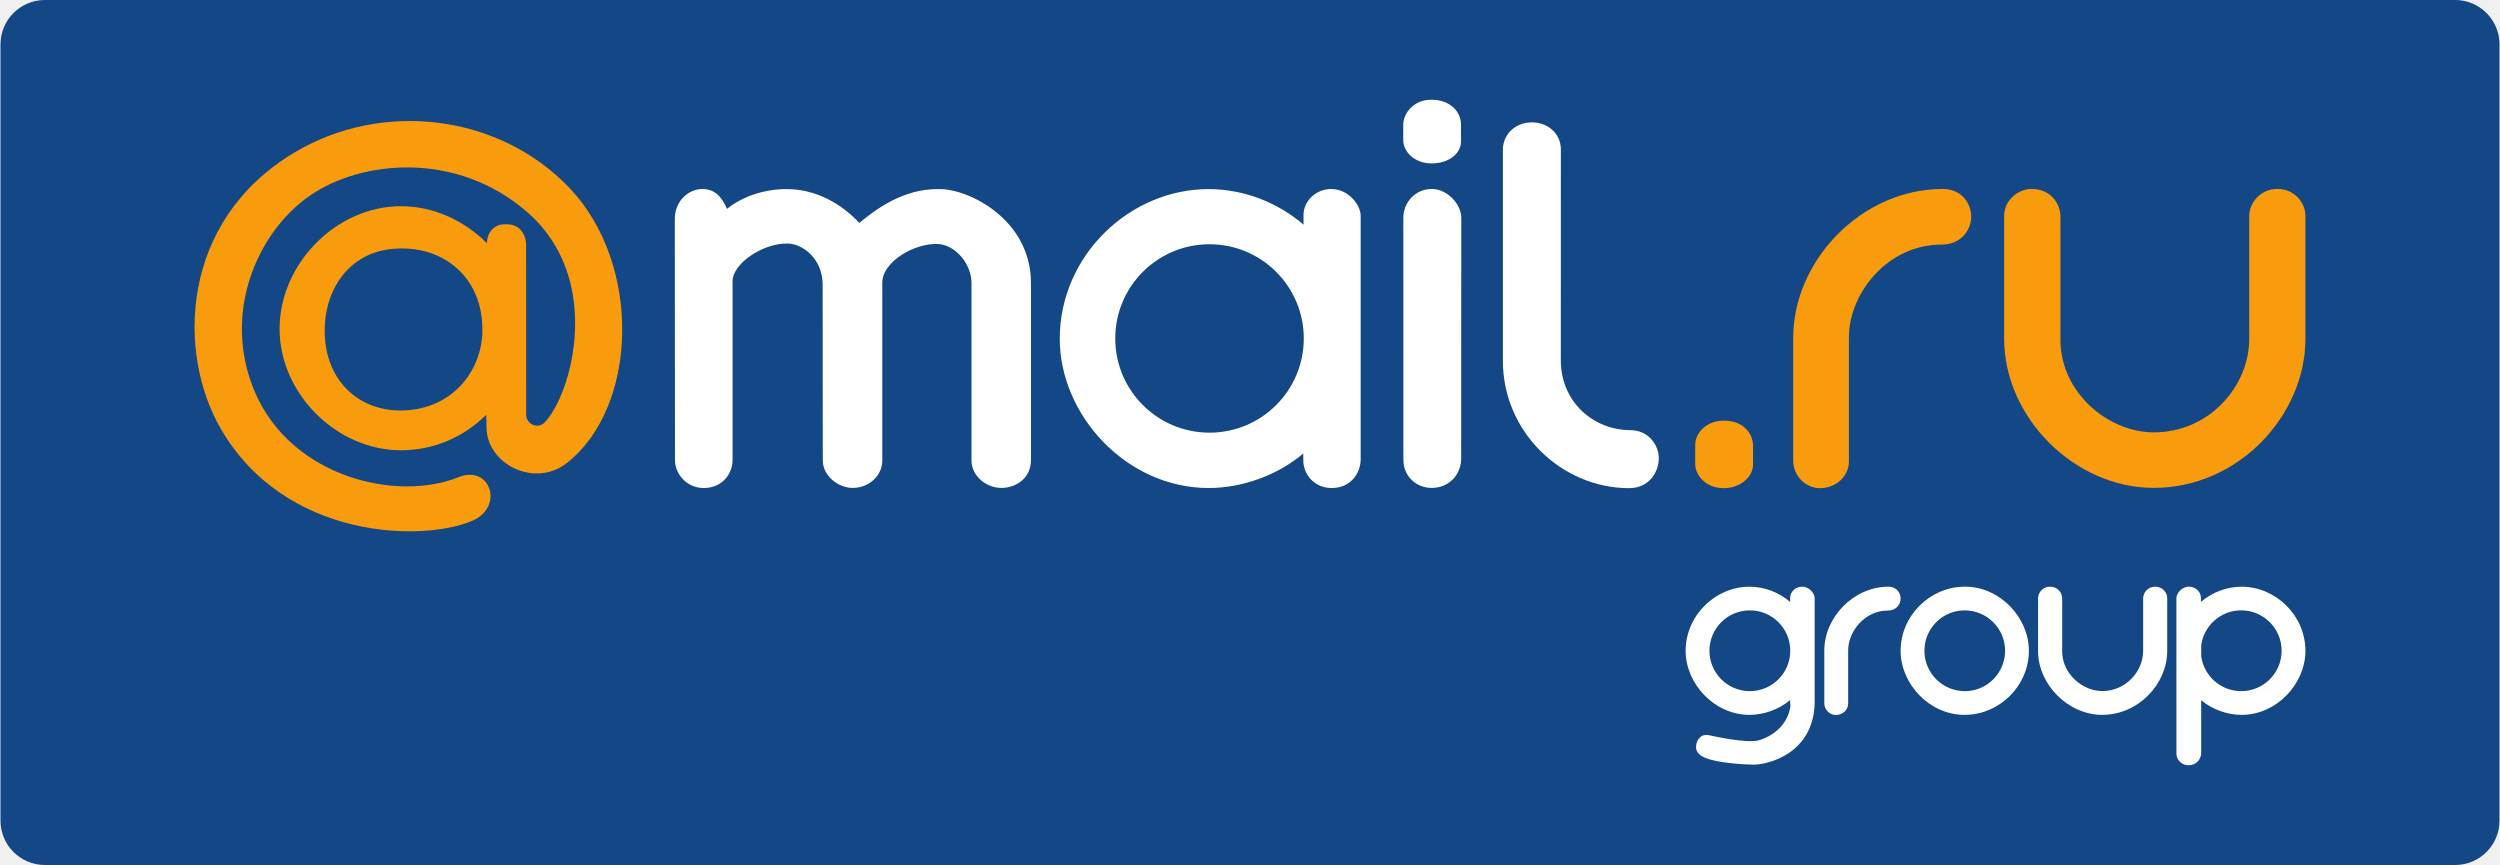
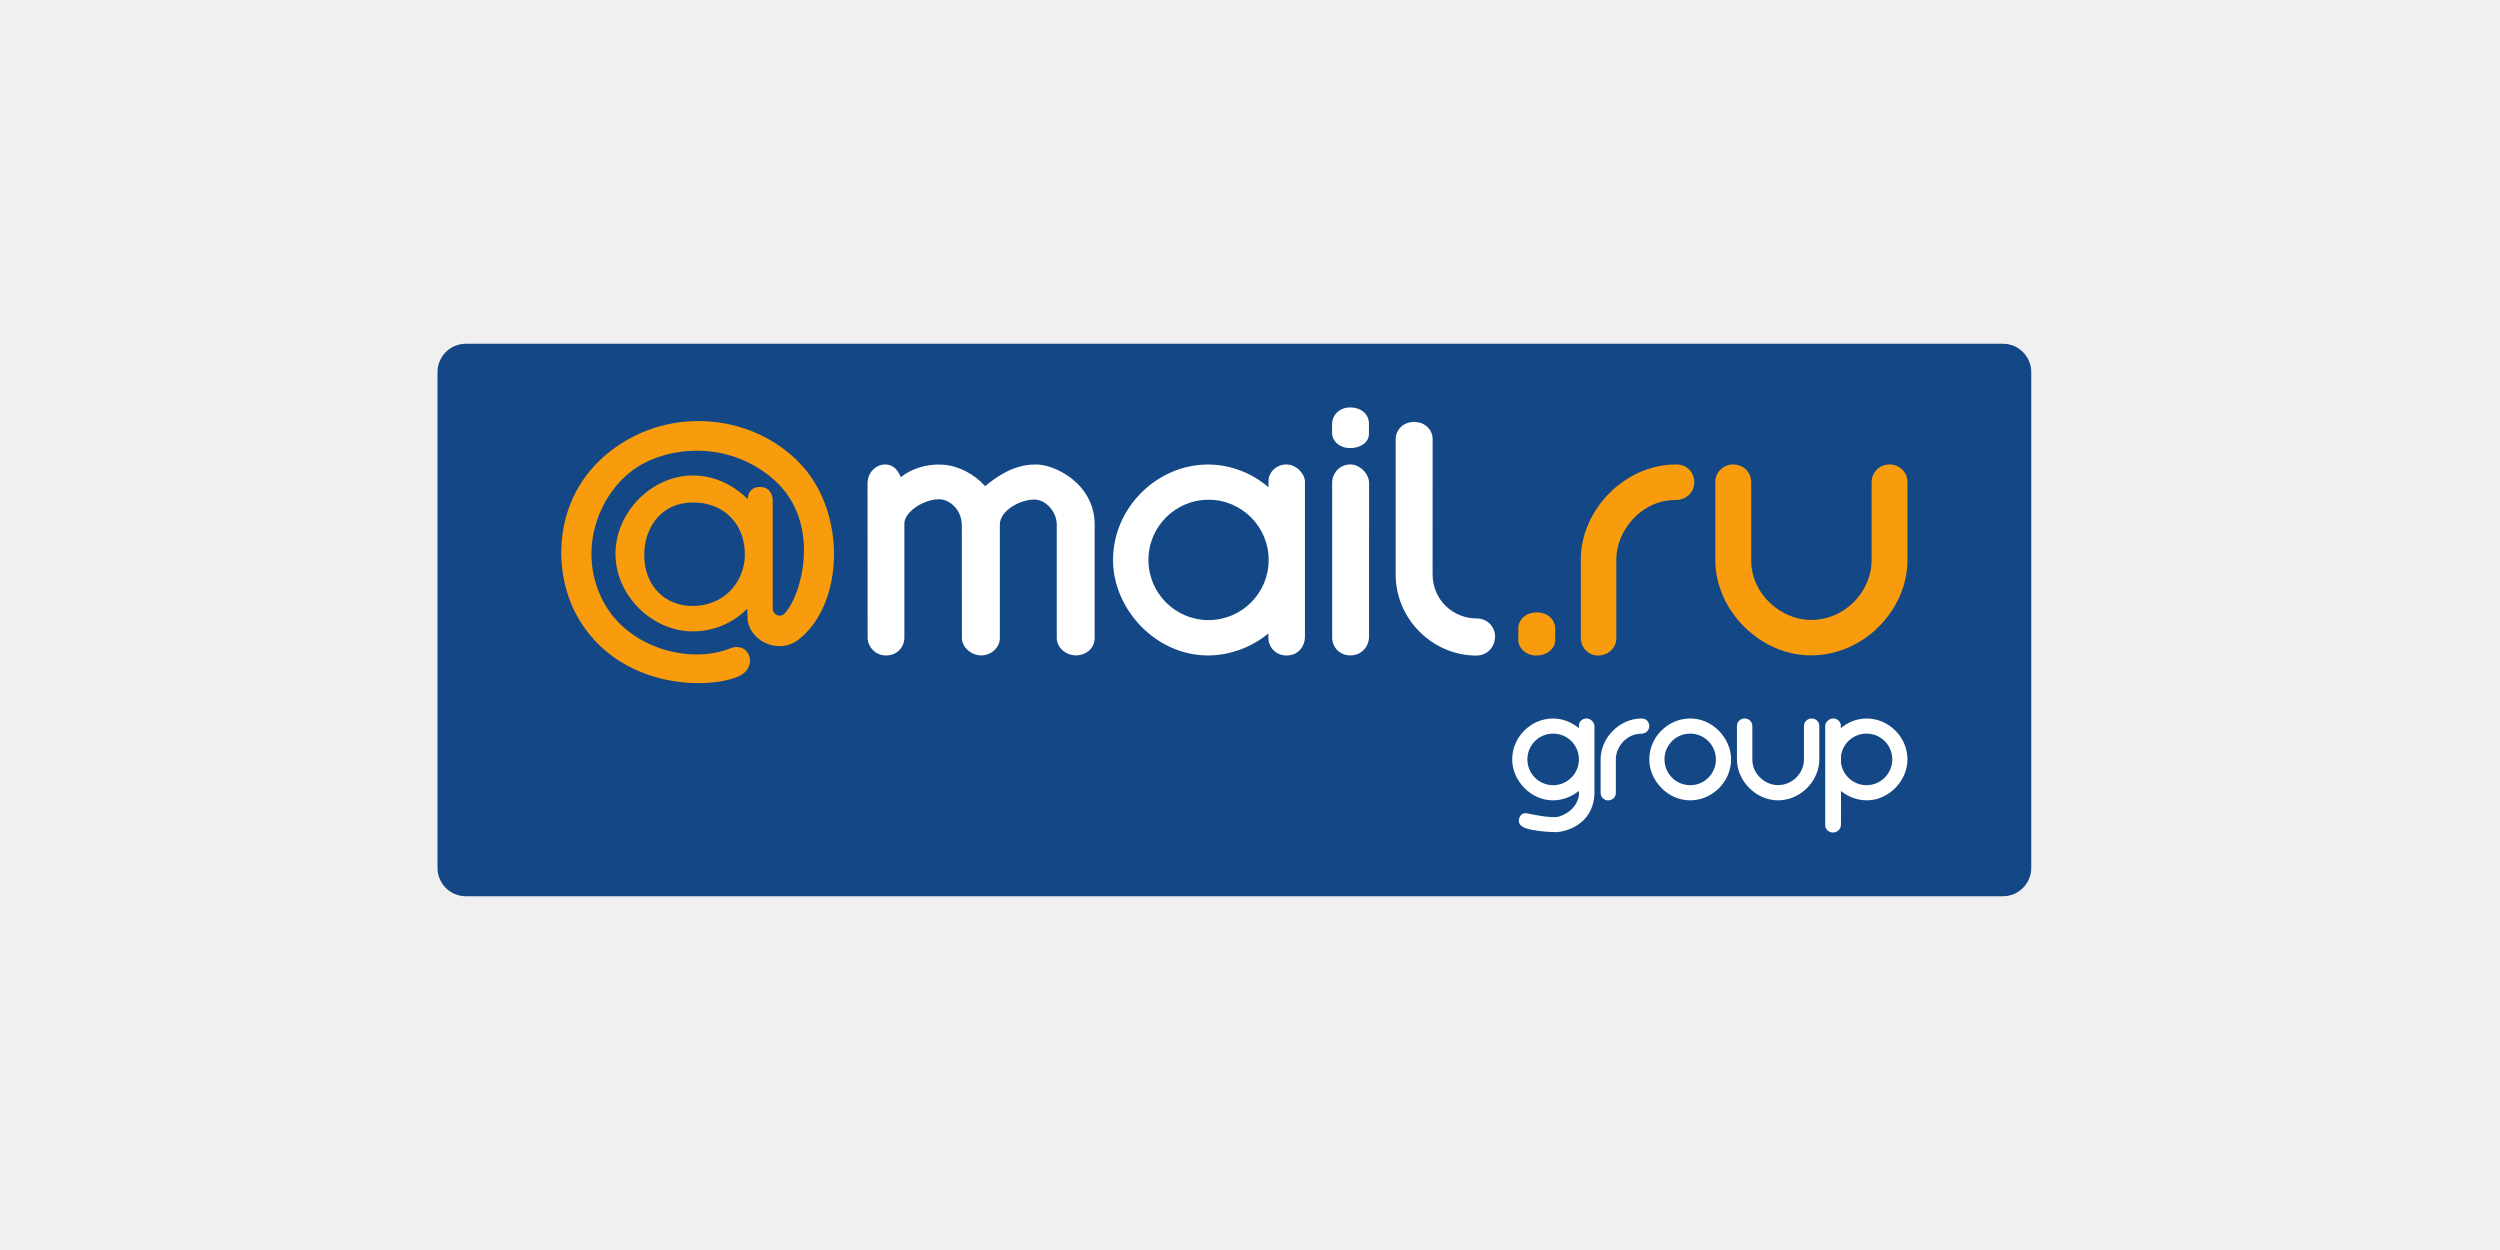
- <svg xmlns="http://www.w3.org/2000/svg" width="2500" height="865" viewBox="4.79 4.697 1002.985 347.17">
-   <path d="M1007.775 334.048c0 9.843-7.979 17.819-17.819 17.819H22.607c-9.839 0-17.817-7.977-17.817-17.819V22.517c0-9.841 7.979-17.82 17.817-17.82h967.349c9.841 0 17.819 7.979 17.819 17.82v311.531z" fill="#134785" />
-   <path d="M198.148 134.815c-.981-18.974-15.068-30.384-32.073-30.384h-.645c-19.63 0-30.521 15.436-30.521 32.973 0 19.634 13.175 32.044 30.443 32.044 19.256 0 31.921-14.106 32.834-30.796l-.038-3.837zm-32.62-47.358c13.116 0 25.45 5.797 34.503 14.871v.032c0-4.356 2.931-7.637 7.007-7.637l1.024-.013c6.371 0 7.678 6.029 7.678 7.938l.037 67.763c-.456 4.436 4.576 6.726 7.365 3.882 10.875-11.182 23.891-57.486-6.769-84.314-28.581-25.012-66.923-20.889-87.313-6.833-21.67 14.953-35.543 48.037-22.068 79.125 14.691 33.9 56.72 44.008 81.695 33.92 12.649-5.107 18.491 11.995 5.355 17.581-19.846 8.459-75.099 7.607-100.91-37.105-17.439-30.186-16.509-83.301 29.739-110.823 35.382-21.055 82.027-15.229 110.153 14.147 29.402 30.712 27.688 88.214-.986 110.579-13.004 10.154-32.294.264-32.174-14.539l-.134-4.836c-9.052 8.98-21.087 14.215-34.203 14.215-25.914 0-48.723-22.797-48.723-48.713.001-26.174 22.81-49.239 48.724-49.24" fill="#f89c0e" />
-   <path d="M658.87 177.332c-14.718-.005-27.843-11.326-27.843-28.016l.019-84.649c-.019-6.387-5.224-10.854-11.592-10.854-7.398.03-11.67 5.474-11.67 10.854v84.742c-.087 28.701 23.655 51.214 50.681 51.214 8.026 0 11.896-6.508 11.896-12.025-.001-5.269-4.152-11.262-11.491-11.266m-168.839 1.014c-20.897 0-37.827-16.925-37.827-37.805 0-20.892 16.93-37.814 37.827-37.814 20.894 0 37.837 16.922 37.837 37.814 0 20.88-16.943 37.805-37.837 37.805m48.878-97.787c-6.526-.004-11.146 5.219-11.146 10.312v3.971c-10.297-8.775-23.638-14.22-38.058-14.245-31.702-.043-59.777 26.666-59.777 60.071 0 30.637 26.752 59.896 59.777 59.896 13.368 0 27.735-5.137 37.948-13.854l.031 2.837c0 5.44 4.304 11.017 11.388 11.017 8.033 0 11.628-6.424 11.628-11.492V91.495c.09-4.584-4.942-10.923-11.791-10.936m40.361-.021c-6.954.021-11.435 5.722-11.446 11.505l.023 97.215c-.044 6.462 5.059 11.265 11.38 11.265 7.2 0 11.811-5.629 11.811-11.764l.041-96.555c0-5.712-5.765-11.686-11.809-11.666m-197.928.06c-14.242-.205-25.145 8.061-31.87 13.56-7.464-7.997-17.027-12.878-26.854-13.486-10.356-.645-20.076 2.846-26.245 7.862-2.17-5.016-5.016-7.974-9.902-7.974-5.355 0-11.05 4.583-11.05 12.043s.07 96.774.07 96.774c0 5.558 4.741 11.188 11.521 11.188 7.464 0 11.597-5.708 11.597-11.228V117.56c0-6.986 11.938-15.258 22.039-15.122 6.448.089 14.112 6.439 14.112 16.477l.06 70.595c0 6.236 6.277 11.016 11.975 11.016 6.778 0 11.906-5.118 11.906-10.951v-71.338c0-8.748 13.281-16.071 22.371-15.597 7.125.374 13.428 8.14 13.428 15.597v71.239c0 6.164 5.792 11.05 12.04 11.05 5.483 0 11.829-3.629 11.829-11.149v-70.939c.069-26.036-25.636-38.177-37.027-37.84m209.629-19.126c0 4.839-4.838 8.805-11.806 8.805-7.004 0-11.378-4.802-11.378-9.329l.007-6.232c.08-4.715 4.196-9.993 11.308-9.993 7.79 0 11.87 5.052 11.87 9.993l-.001 6.756z" fill="#fff" />
-   <path d="M918.656 80.521c-6.893 0-11.328 5.64-11.328 10.836l.008 49.281c0 19.017-16.015 37.588-38.29 37.588-18.202 0-37.497-15.798-37.497-37.233V91.63c0-5.18-3.878-11.109-11.59-11.109-5.441 0-11.002 4.567-11.002 10.889v49.191c0 31.853 28.462 59.907 60.016 59.907 34.455 0 60.905-29.542 60.905-59.759V91.391c0-5.533-4.576-10.87-11.222-10.87m-134.503 0c-32.388.137-60.008 28.676-59.851 60.087v48.967c0 6.373 5.219 11.05 10.718 11.05 6.54 0 11.629-4.834 11.629-10.713V140.2c-.021-17.797 15.531-37.443 37.362-37.338 7.1.027 11.77-5.362 11.727-11.33-.022-4.761-3.442-11.041-11.585-11.011m-75.981 110.817c-.057 4.588-4.85 9.285-11.809 9.285-7.02 0-11.394-5.128-11.394-9.661l.011-7.837c.084-4.715 4.442-9.609 11.567-9.609 7.775 0 11.651 5.246 11.651 10.185l-.026 7.637z" fill="#f89c0e" />
-   <path d="M706.898 282.088c-8.961 0-16.22-7.262-16.22-16.214 0-8.956 7.259-16.208 16.22-16.208 8.957 0 16.221 7.252 16.221 16.208 0 8.952-7.264 16.214-16.221 16.214m20.957-41.93c-2.799 0-4.777 2.235-4.777 4.422v1.7c-4.418-3.762-10.137-6.091-16.316-6.104-13.596-.018-25.635 11.433-25.635 25.758 0 13.133 11.472 25.68 25.635 25.68 5.729 0 11.89-2.203 16.267-5.943 0 0 .079 1.967.173 2.338-.752 5.947-5.06 11.39-12.46 13.737-4.957 1.573-19.242-1.801-20.415-2.006-3.356-.588-5.048 2.3-5.027 4.852.007 2.045 1.639 3.674 4.966 4.729 4.247 1.342 11.667 2.168 18.141 2.262 4.875.07 23.849-3.771 24.507-24.537.008-.123 0-42.201 0-42.201.035-1.964-2.119-4.678-5.059-4.687m176.254 41.93c-8.197 0-14.955-6.084-16.051-13.974l.002-4.492c1.102-7.886 7.855-13.956 16.048-13.956 8.96 0 16.219 7.252 16.219 16.208 0 8.953-7.259 16.214-16.218 16.214m.139-41.912c-6.183.013-11.904 2.344-16.317 6.104v-1.7c0-2.187-1.979-4.422-4.781-4.422-2.933.009-5.089 2.723-5.053 4.686l.011 62.166c-.022 2.771 2.168 4.831 4.877 4.831 3.086 0 5.06-2.413 5.06-5.043l.004-21.069c4.376 3.703 10.497 5.885 16.198 5.885 14.16 0 25.63-12.547 25.63-25.68 0-14.325-12.034-25.775-25.63-25.758m-34.643-.018c-2.954 0-4.854 2.418-4.854 4.651v21.124c0 8.153-6.865 16.118-16.417 16.118-7.804 0-16.078-6.774-16.078-15.969V244.92c0-2.216-1.66-4.763-4.968-4.763-2.332 0-4.716 1.957-4.716 4.674v21.088c0 13.656 12.202 25.684 25.731 25.684 14.773 0 26.11-12.662 26.11-25.618v-21.167c.001-2.367-1.957-4.66-4.808-4.66m-76.428 41.93c-8.898 0-16.107-7.159-16.21-16.021v-.389c.089-7.168 4.821-13.216 11.333-15.268a16.203 16.203 0 0 1 4.822-.729c8.895 0 16.109 7.156 16.212 16.027l-.001.387c-.09 7.168-4.816 13.214-11.333 15.264a16.307 16.307 0 0 1-4.823.729m25.716-16.254c0-13.131-11.469-25.677-25.635-25.677-.156 0-.318.022-.48.027-13.486.122-25.369 11.513-25.369 25.748 0 13.134 11.467 25.68 25.632 25.68.154 0 .318-.022.478-.022 13.491-.133 25.374-11.518 25.374-25.756m-56.453-25.676c-13.889.059-25.729 12.297-25.659 25.766v20.991c0 2.735 2.236 4.739 4.593 4.739 2.808 0 4.986-2.07 4.986-4.594v-21.316c-.007-7.628 6.66-16.049 16.019-16.005 3.047.011 5.053-2.298 5.03-4.856-.01-2.043-1.478-4.738-4.969-4.725" fill="#fff" />
+ <svg xmlns="http://www.w3.org/2000/svg" width="80" height="40" viewBox="0 0 80 40" fill="none">
+   <path d="M65 27.773C65 28.274 64.594 28.68 64.094 28.68H14.906C14.406 28.68 14 28.274 14 27.773V11.908C14 11.406 14.406 11 14.906 11H64.094C64.594 11 65 11.406 65 11.908V27.773Z" fill="#134785" />
+   <path d="M23.832 17.627C23.782 16.661 23.065 16.08 22.201 16.08H22.168C21.17 16.08 20.616 16.866 20.616 17.759C20.616 18.759 21.286 19.391 22.164 19.391C23.143 19.391 23.787 18.672 23.834 17.823L23.832 17.627ZM22.173 15.215C22.84 15.215 23.467 15.511 23.927 15.973V15.974C23.927 15.752 24.076 15.585 24.284 15.585L24.336 15.585C24.66 15.585 24.726 15.892 24.726 15.989L24.728 19.44C24.705 19.666 24.961 19.782 25.102 19.638C25.655 19.068 26.317 16.71 24.758 15.344C23.305 14.07 21.355 14.28 20.319 14.996C19.217 15.757 18.511 17.442 19.197 19.025C19.944 20.752 22.081 21.267 23.351 20.753C23.994 20.493 24.291 21.364 23.623 21.648C22.614 22.079 19.804 22.035 18.492 19.759C17.605 18.221 17.652 15.516 20.004 14.115C21.803 13.042 24.175 13.339 25.605 14.835C27.1 16.399 27.013 19.328 25.555 20.466C24.894 20.984 23.913 20.48 23.919 19.726L23.912 19.48C23.452 19.937 22.84 20.204 22.173 20.204C20.855 20.204 19.695 19.043 19.695 17.723C19.695 16.39 20.855 15.215 22.173 15.215Z" fill="#F89C0E" />
+   <path d="M47.258 19.791C46.51 19.791 45.843 19.215 45.843 18.365L45.844 14.054C45.843 13.729 45.578 13.501 45.254 13.501C44.878 13.502 44.661 13.78 44.661 14.054V18.369C44.656 19.831 45.864 20.978 47.238 20.978C47.646 20.978 47.843 20.646 47.843 20.365C47.843 20.097 47.632 19.792 47.258 19.791ZM38.673 19.843C37.611 19.843 36.75 18.981 36.75 17.918C36.75 16.854 37.611 15.992 38.673 15.992C39.736 15.992 40.597 16.854 40.597 17.918C40.597 18.981 39.736 19.843 38.673 19.843ZM41.159 14.863C40.827 14.863 40.592 15.129 40.592 15.388V15.591C40.068 15.144 39.39 14.866 38.657 14.865C37.045 14.863 35.617 16.223 35.617 17.924C35.617 19.485 36.977 20.975 38.657 20.975C39.336 20.975 40.067 20.713 40.586 20.269L40.588 20.413C40.588 20.691 40.807 20.975 41.167 20.975C41.575 20.975 41.758 20.647 41.758 20.389V15.42C41.763 15.187 41.507 14.864 41.159 14.863ZM43.211 14.862C42.857 14.863 42.63 15.153 42.629 15.448L42.63 20.399C42.628 20.728 42.887 20.973 43.209 20.973C43.575 20.973 43.809 20.686 43.809 20.373L43.811 15.456C43.811 15.165 43.518 14.861 43.211 14.862ZM33.147 14.865C32.422 14.855 31.868 15.276 31.526 15.556C31.147 15.148 30.66 14.9 30.161 14.869C29.634 14.836 29.14 15.014 28.826 15.269C28.716 15.014 28.571 14.863 28.323 14.863C28.05 14.863 27.761 15.097 27.761 15.476C27.761 15.856 27.764 20.405 27.764 20.405C27.764 20.688 28.005 20.975 28.35 20.975C28.73 20.975 28.94 20.684 28.94 20.403V16.747C28.94 16.392 29.547 15.97 30.061 15.977C30.388 15.982 30.778 16.305 30.778 16.816L30.781 20.412C30.781 20.729 31.1 20.973 31.39 20.973C31.735 20.973 31.995 20.712 31.995 20.415V16.782C31.995 16.336 32.671 15.963 33.133 15.988C33.495 16.007 33.816 16.402 33.816 16.782V20.41C33.816 20.724 34.11 20.973 34.428 20.973C34.707 20.973 35.029 20.788 35.029 20.405V16.792C35.033 15.466 33.726 14.848 33.147 14.865ZM43.806 13.891C43.806 14.137 43.56 14.339 43.206 14.339C42.849 14.339 42.627 14.095 42.627 13.864L42.627 13.547C42.632 13.307 42.841 13.038 43.202 13.038C43.599 13.038 43.806 13.295 43.806 13.547L43.806 13.891Z" fill="white" />
+   <path d="M60.468 14.862C60.117 14.862 59.892 15.149 59.892 15.414L59.892 17.923C59.892 18.892 59.078 19.838 57.945 19.838C57.02 19.838 56.039 19.033 56.039 17.942V15.428C56.039 15.164 55.842 14.862 55.45 14.862C55.173 14.862 54.89 15.094 54.89 15.416V17.922C54.89 19.544 56.337 20.972 57.942 20.972C59.694 20.972 61.039 19.468 61.039 17.929V15.415C61.039 15.134 60.806 14.862 60.468 14.862ZM53.629 14.862C51.982 14.869 50.578 16.322 50.586 17.922V20.416C50.586 20.74 50.851 20.978 51.13 20.978C51.463 20.978 51.722 20.732 51.722 20.433V17.901C51.721 16.995 52.511 15.994 53.622 16C53.983 16.001 54.22 15.726 54.218 15.423C54.217 15.18 54.043 14.86 53.629 14.862ZM49.765 20.505C49.762 20.739 49.519 20.978 49.165 20.978C48.808 20.978 48.585 20.717 48.585 20.486L48.586 20.087C48.59 19.847 48.812 19.598 49.174 19.598C49.569 19.598 49.767 19.865 49.767 20.116L49.765 20.505Z" fill="#F89C0E" />
+   <path d="M49.7 25.126C49.245 25.126 48.876 24.756 48.876 24.3C48.876 23.844 49.245 23.475 49.7 23.475C50.156 23.475 50.525 23.844 50.525 24.3C50.525 24.756 50.156 25.126 49.7 25.126ZM50.766 22.991C50.624 22.991 50.523 23.105 50.523 23.216V23.302C50.299 23.111 50.008 22.992 49.694 22.992C49.002 22.991 48.39 23.574 48.39 24.303C48.39 24.972 48.974 25.611 49.694 25.611C49.985 25.611 50.298 25.499 50.521 25.309C50.521 25.309 50.525 25.409 50.53 25.428C50.491 25.73 50.272 26.008 49.896 26.127C49.644 26.207 48.918 26.035 48.858 26.025C48.687 25.995 48.601 26.142 48.602 26.272C48.603 26.376 48.686 26.459 48.855 26.513C49.071 26.581 49.448 26.623 49.777 26.628C50.025 26.632 50.99 26.436 51.023 25.379C51.024 25.372 51.023 23.23 51.023 23.23C51.025 23.129 50.916 22.991 50.766 22.991ZM59.728 25.126C59.312 25.126 58.968 24.816 58.912 24.415L58.912 24.186C58.968 23.784 59.312 23.475 59.728 23.475C60.184 23.475 60.553 23.844 60.553 24.3C60.553 24.756 60.184 25.126 59.728 25.126ZM59.735 22.992C59.421 22.992 59.13 23.111 58.906 23.302V23.216C58.906 23.105 58.805 22.991 58.663 22.991C58.514 22.991 58.404 23.129 58.406 23.229L58.406 26.395C58.405 26.536 58.517 26.641 58.654 26.641C58.811 26.641 58.911 26.518 58.911 26.384L58.912 25.312C59.134 25.5 59.446 25.611 59.735 25.611C60.455 25.611 61.039 24.972 61.039 24.303C61.039 23.574 60.427 22.991 59.735 22.992H59.735ZM57.974 22.991C57.824 22.991 57.727 23.114 57.727 23.228V24.303C57.727 24.719 57.378 25.124 56.892 25.124C56.495 25.124 56.075 24.779 56.075 24.311V23.233C56.075 23.12 55.99 22.991 55.822 22.991C55.703 22.991 55.582 23.09 55.582 23.229V24.303C55.582 24.998 56.203 25.611 56.891 25.611C57.642 25.611 58.218 24.966 58.218 24.306V23.228C58.218 23.108 58.119 22.991 57.974 22.991ZM54.088 25.126C53.635 25.126 53.269 24.762 53.263 24.31V24.29C53.268 23.925 53.508 23.617 53.84 23.513C53.919 23.488 54.002 23.476 54.085 23.476C54.537 23.476 54.904 23.84 54.909 24.292L54.909 24.312C54.905 24.677 54.664 24.985 54.333 25.089C54.253 25.114 54.171 25.126 54.088 25.126ZM55.395 24.298C55.395 23.63 54.812 22.991 54.092 22.991C54.084 22.991 54.076 22.992 54.067 22.992C53.382 22.998 52.777 23.578 52.777 24.303C52.777 24.972 53.36 25.611 54.081 25.611C54.089 25.611 54.097 25.61 54.105 25.61C54.791 25.603 55.395 25.023 55.395 24.298ZM52.525 22.991C51.819 22.994 51.216 23.617 51.22 24.303V25.372C51.22 25.511 51.334 25.613 51.453 25.613C51.596 25.613 51.707 25.508 51.707 25.379V24.294C51.707 23.905 52.046 23.477 52.522 23.479C52.676 23.479 52.779 23.362 52.777 23.231C52.777 23.127 52.702 22.99 52.525 22.991Z" fill="white" />
</svg>
